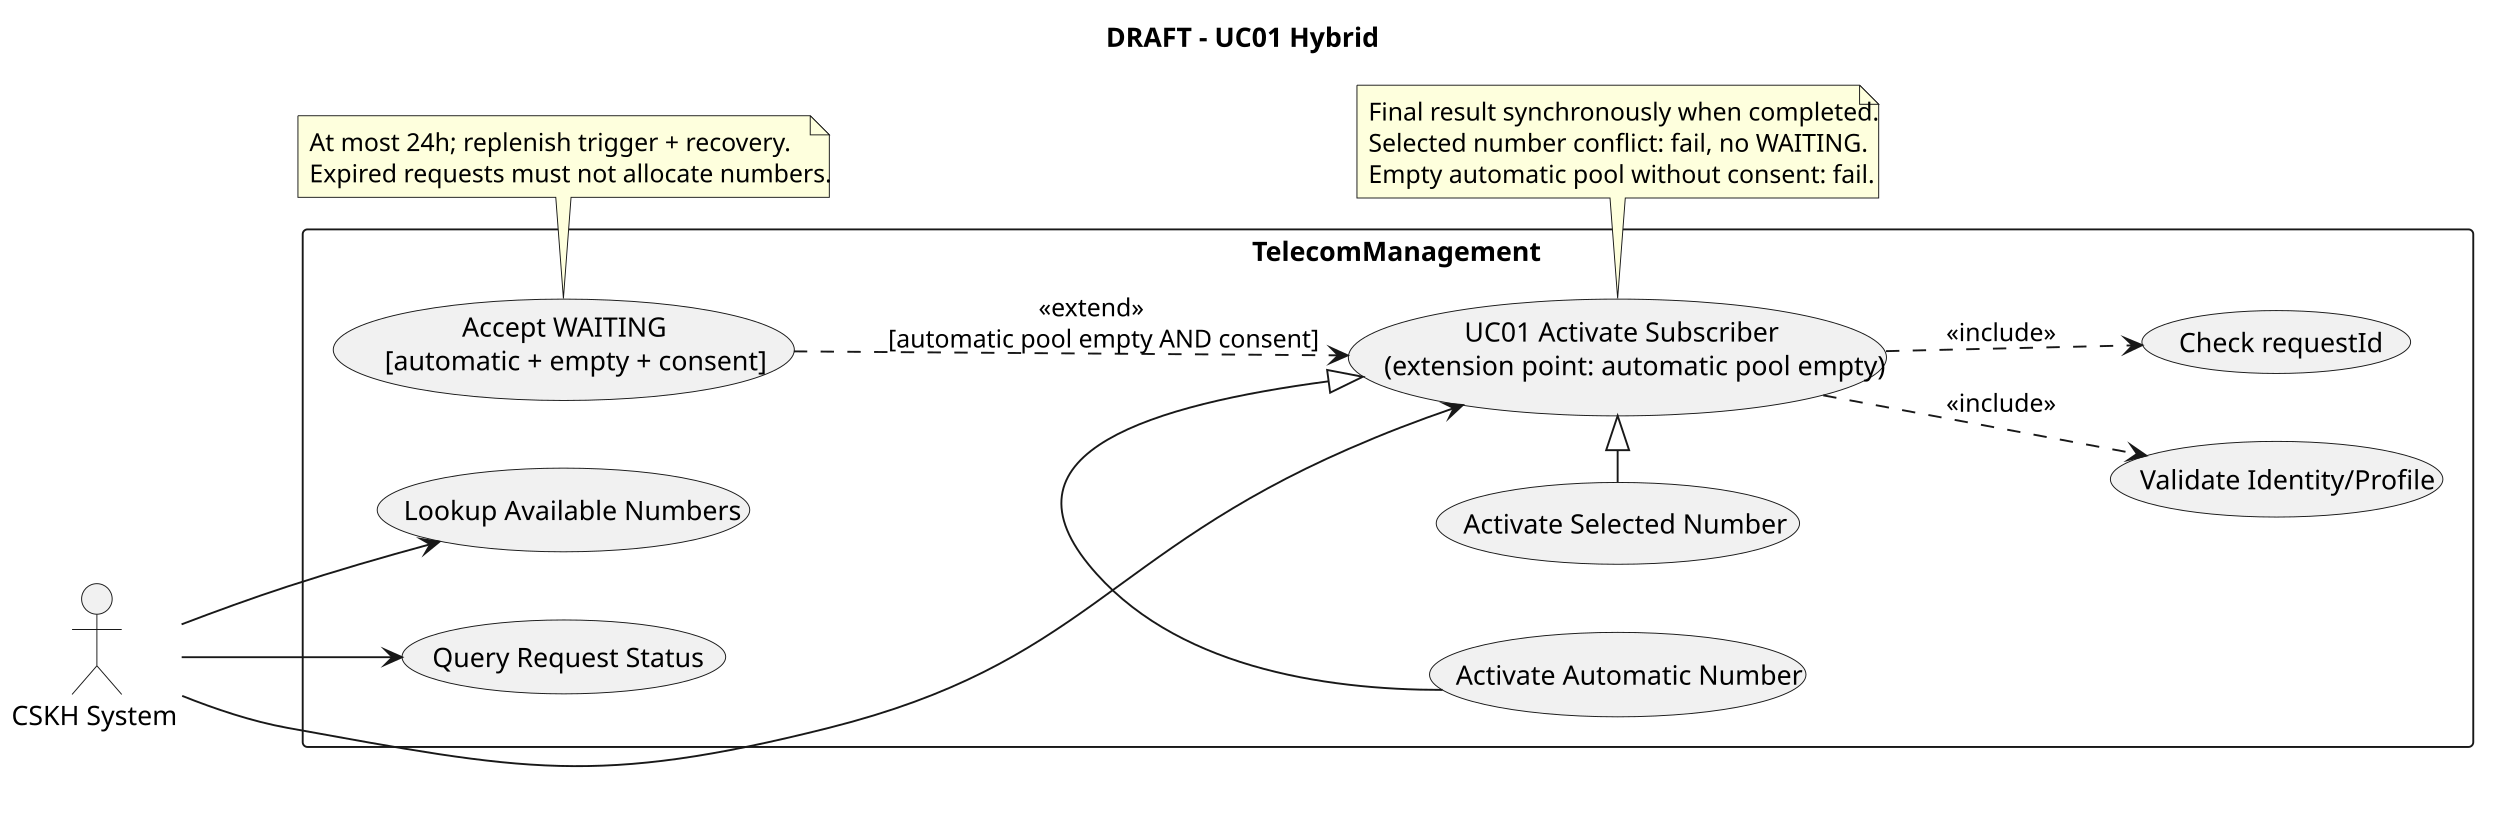
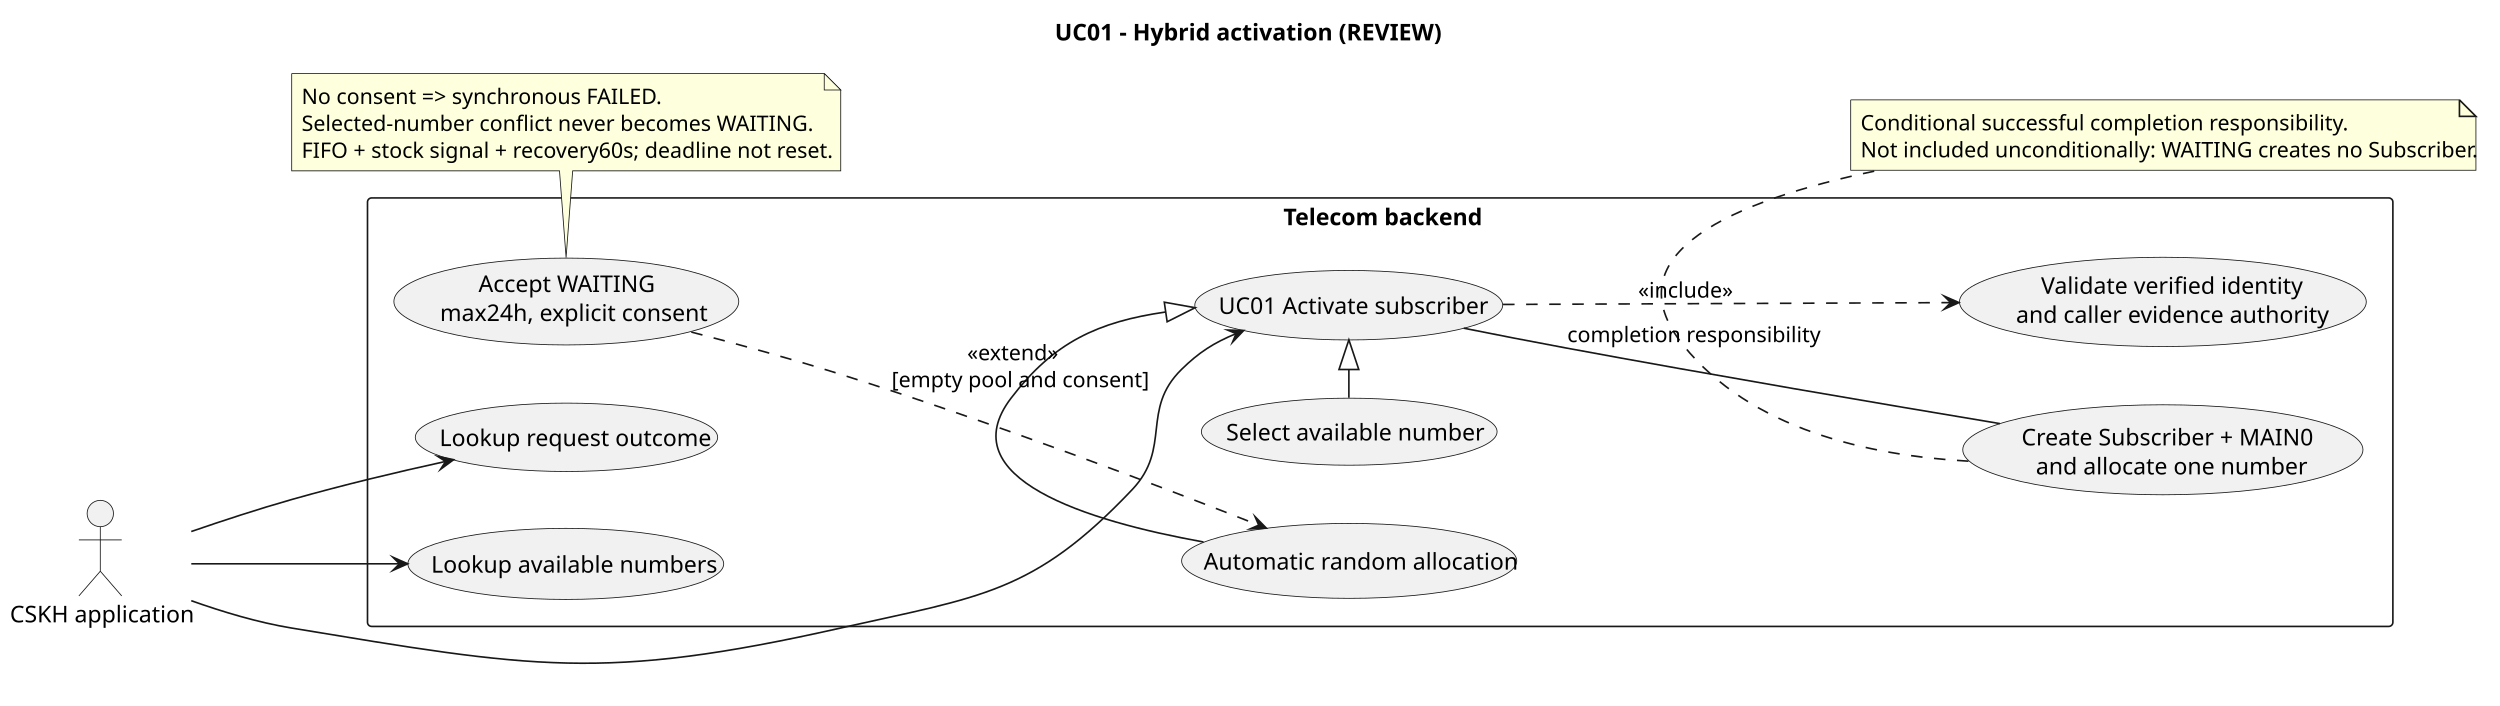
- <svg xmlns="http://www.w3.org/2000/svg" version="1.1" data-diagram-type="DESCRIPTION" style="width:1309px;height:426px;background:#FFFFFF;" width="1309px" height="426px" viewBox="0 0 1309 426" zoomAndPan="magnify" preserveAspectRatio="none" contentStyleType="text/css">
+ <svg xmlns="http://www.w3.org/2000/svg" version="1.1" data-diagram-type="DESCRIPTION" style="width:1517px;height:428px;background:#FFFFFF;" width="1517px" height="428px" viewBox="0 0 1517 428" zoomAndPan="magnify" preserveAspectRatio="none" contentStyleType="text/css">
  <defs />
  <g font-family="sans-serif" lengthAdjust="spacing">
-     <g class="title" data-source-line="2">
-       <text x="579.052" y="24.533" fill="#000" font-size="14" textLength="143.896" font-weight="700">DRAFT - UC01 Hybrid</text>
+     <g class="title" data-source-line="1">
+       <text x="640.067" y="24.533" fill="#000" font-size="14" textLength="230.255" font-weight="700">UC01 - Hybrid activation (REVIEW)</text>
    </g>
-     <g class="cluster" data-qualified-name="TelecomManagement" id="ent0002" data-source-line="4">
-       <rect x="158.5" y="120.109" width="1136.5" height="271" fill="none" style="stroke:#181818;stroke-width:1;" rx="2.5" ry="2.5" />
-       <text x="655.564" y="136.643" fill="#000" font-size="14" textLength="142.372" font-weight="700">TelecomManagement</text>
+     <g class="cluster" data-qualified-name="Telecom backend" id="ent0002" data-source-line="4">
+       <rect x="223" y="120.109" width="1229" height="260" fill="none" style="stroke:#181818;stroke-width:1;" rx="2.5" ry="2.5" />
+       <text x="778.755" y="136.643" fill="#000" font-size="14" textLength="117.489" font-weight="700">Telecom backend</text>
    </g>
-     <g class="entity" data-qualified-name="TelecomManagement.Activate" id="ent0003" data-source-line="5">
-       <ellipse cx="846.878" cy="187.185" rx="140.878" ry="30.576" fill="#F1F1F1" style="stroke:#181818;stroke-width:0.5;" />
-       <text x="766.733" y="178.856" fill="#000" font-size="14" textLength="160.289">UC01 Activate Subscriber</text>
-       <text x="724.702" y="196.465" fill="#000" font-size="14" textLength="244.351">(extension point: automatic pool empty)</text>
+     <g class="entity" data-qualified-name="Telecom backend.A" id="ent0003" data-source-line="5">
+       <ellipse cx="818.417" cy="185.193" rx="93.417" ry="21.083" fill="#F1F1F1" style="stroke:#181818;stroke-width:0.5;" />
+       <text x="739.441" y="190.497" fill="#000" font-size="14" textLength="157.951">UC01 Activate subscriber</text>
    </g>
-     <g class="entity" data-qualified-name="TelecomManagement.Selected" id="ent0004" data-source-line="6">
-       <ellipse cx="847.126" cy="274.035" rx="95.126" ry="21.425" fill="#F1F1F1" style="stroke:#181818;stroke-width:0.5;" />
-       <text x="766.199" y="279.339" fill="#000" font-size="14" textLength="161.854">Activate Selected Number</text>
+     <g class="entity" data-qualified-name="Telecom backend.S" id="ent0004" data-source-line="6">
+       <ellipse cx="818.716" cy="261.953" rx="89.716" ry="20.343" fill="#F1F1F1" style="stroke:#181818;stroke-width:0.5;" />
+       <text x="744.006" y="267.257" fill="#000" font-size="14" textLength="149.42">Select available number</text>
    </g>
-     <g class="entity" data-qualified-name="TelecomManagement.Auto" id="ent0005" data-source-line="7">
-       <ellipse cx="847.055" cy="353.22" rx="98.555" ry="22.111" fill="#F1F1F1" style="stroke:#181818;stroke-width:0.5;" />
-       <text x="762.245" y="358.525" fill="#000" font-size="14" textLength="169.62">Activate Automatic Number</text>
+     <g class="entity" data-qualified-name="Telecom backend.R" id="ent0005" data-source-line="7">
+       <ellipse cx="818.687" cy="340.347" rx="101.687" ry="22.737" fill="#F1F1F1" style="stroke:#181818;stroke-width:0.5;" />
+       <text x="730.363" y="345.651" fill="#000" font-size="14" textLength="176.647">Automatic random allocation</text>
    </g>
-     <g class="entity" data-qualified-name="TelecomManagement.Profile" id="ent0006" data-source-line="8">
-       <ellipse cx="1192.048" cy="250.919" rx="87.048" ry="19.81" fill="#F1F1F1" style="stroke:#181818;stroke-width:0.5;" />
-       <text x="1120.452" y="256.224" fill="#000" font-size="14" textLength="143.192">Validate Identity/Profile</text>
+     <g class="entity" data-qualified-name="Telecom backend.W" id="ent0006" data-source-line="8">
+       <ellipse cx="343.641" cy="182.96" rx="104.641" ry="26.35" fill="#F1F1F1" style="stroke:#181818;stroke-width:0.5;" />
+       <text x="290.355" y="177.185" fill="#000" font-size="14" textLength="106.572">Accept WAITING</text>
+       <text x="266.99" y="194.794" fill="#000" font-size="14" textLength="153.303">max24h, explicit consent</text>
    </g>
-     <g class="entity" data-qualified-name="TelecomManagement.Retry" id="ent0007" data-source-line="9">
-       <ellipse cx="1191.852" cy="179.08" rx="70.352" ry="16.47" fill="#F1F1F1" style="stroke:#181818;stroke-width:0.5;" />
-       <text x="1140.879" y="184.384" fill="#000" font-size="14" textLength="101.944">Check requestId</text>
+     <g class="entity" data-qualified-name="Telecom backend.V" id="ent0007" data-source-line="9">
+       <ellipse cx="1312.436" cy="183.197" rx="123.436" ry="27.087" fill="#F1F1F1" style="stroke:#181818;stroke-width:0.5;" />
+       <text x="1238.505" y="178.291" fill="#000" font-size="14" textLength="147.861">Validate verified identity</text>
+       <text x="1223.326" y="195.901" fill="#000" font-size="14" textLength="178.22">and caller evidence authority</text>
    </g>
-     <g class="entity" data-qualified-name="TelecomManagement.Wait" id="ent0008" data-source-line="10">
-       <ellipse cx="295.204" cy="183.15" rx="120.704" ry="26.541" fill="#F1F1F1" style="stroke:#181818;stroke-width:0.5;" />
-       <text x="241.918" y="176.269" fill="#000" font-size="14" textLength="106.572">Accept WAITING</text>
-       <text x="201.432" y="193.879" fill="#000" font-size="14" textLength="187.544">[automatic + empty + consent]</text>
+     <g class="entity" data-qualified-name="Telecom backend.C" id="ent0008" data-source-line="10">
+       <ellipse cx="1312.424" cy="272.919" rx="121.424" ry="27.31" fill="#F1F1F1" style="stroke:#181818;stroke-width:0.5;" />
+       <text x="1226.64" y="270.269" fill="#000" font-size="14" textLength="171.568">Create Subscriber + MAIN0</text>
+       <text x="1235.369" y="287.879" fill="#000" font-size="14" textLength="154.109">and allocate one number</text>
    </g>
-     <g class="entity" data-qualified-name="TelecomManagement.Lookup" id="ent0009" data-source-line="11">
-       <ellipse cx="295.034" cy="267.016" rx="97.534" ry="21.907" fill="#F1F1F1" style="stroke:#181818;stroke-width:0.5;" />
-       <text x="211.376" y="272.321" fill="#000" font-size="14" textLength="167.316">Lookup Available Numbers</text>
+     <g class="entity" data-qualified-name="Telecom backend.Q" id="ent0009" data-source-line="11">
+       <ellipse cx="343.741" cy="265.358" rx="91.741" ry="20.748" fill="#F1F1F1" style="stroke:#181818;stroke-width:0.5;" />
+       <text x="266.69" y="270.662" fill="#000" font-size="14" textLength="154.103">Lookup request outcome</text>
    </g>
-     <g class="entity" data-qualified-name="TelecomManagement.Status" id="ent0010" data-source-line="12">
-       <ellipse cx="295.237" cy="343.957" rx="84.737" ry="19.347" fill="#F1F1F1" style="stroke:#181818;stroke-width:0.5;" />
-       <text x="226.368" y="349.261" fill="#000" font-size="14" textLength="137.737">Query Request Status</text>
+     <g class="entity" data-qualified-name="Telecom backend.L" id="ent0010" data-source-line="12">
+       <ellipse cx="343.324" cy="342.174" rx="95.824" ry="21.565" fill="#F1F1F1" style="stroke:#181818;stroke-width:0.5;" />
+       <text x="261.604" y="347.479" fill="#000" font-size="14" textLength="163.44">Lookup available numbers</text>
    </g>
-     <g class="entity" data-qualified-name="CSKH" id="ent0001" data-source-line="3">
-       <ellipse cx="50.731" cy="313.609" rx="8" ry="8" fill="#F1F1F1" style="stroke:#181818;stroke-width:0.5;" />
-       <path d="M50.731,321.609 L50.731,348.609 M37.731,329.609 L63.731,329.609 M50.731,348.609 L37.731,363.609 M50.731,348.609 L63.731,363.609" style="stroke:#181818;stroke-width:0.5;" fill="none" />
-       <text x="6" y="379.643" fill="#000" font-size="14" textLength="89.462">CSKH System</text>
+     <g class="entity" data-qualified-name="Care" id="ent0001" data-source-line="3">
+       <ellipse cx="60.862" cy="311.609" rx="8" ry="8" fill="#F1F1F1" style="stroke:#181818;stroke-width:0.5;" />
+       <path d="M60.862,319.609 L60.862,346.609 M47.862,327.609 L73.862,327.609 M60.862,346.609 L47.862,361.609 M60.862,346.609 L73.862,361.609" style="stroke:#181818;stroke-width:0.5;" fill="none" />
+       <text x="6" y="377.643" fill="#000" font-size="14" textLength="109.724">CSKH application</text>
    </g>
-     <g class="entity" data-qualified-name="GMN19" id="ent0020" data-source-line="23">
-       <path d="M710.5,44.609 L710.5,103.664 A0,0 0 0 0 710.5,103.664 L843,103.664 L847,156.209 L851,103.664 L983.68,103.664 A0,0 0 0 0 983.68,103.664 L983.68,54.609 L973.68,44.609 L710.5,44.609 A0,0 0 0 0 710.5,44.609" style="stroke:#181818;stroke-width:0.5;" fill="#FEFFDD" />
-       <path d="M973.68,44.609 L973.68,54.609 L983.68,54.609 L973.68,44.609" style="stroke:#181818;stroke-width:0.5;" fill="#FEFFDD" />
-       <text x="716.5" y="63.104" fill="#000" font-size="13" textLength="252.18">Final result synchronously when completed.</text>
-       <text x="716.5" y="79.456" fill="#000" font-size="13" textLength="250.707">Selected number conflict: fail, no WAITING.</text>
-       <text x="716.5" y="95.808" fill="#000" font-size="13" textLength="246.403">Empty automatic pool without consent: fail.</text>
+     <g class="entity" data-qualified-name="GMN18" id="ent0019" data-source-line="22">
+       <path d="M1123,60.609 L1123,103.313 L1502.389,103.313 L1502.389,70.609 L1492.389,60.609 L1123,60.609" style="stroke:#181818;stroke-width:0.5;" fill="#FEFFDD" />
+       <path d="M1492.389,60.609 L1492.389,70.609 L1502.389,70.609 L1492.389,60.609" style="stroke:#181818;stroke-width:1;" fill="#FEFFDD" />
+       <text x="1129" y="79.104" fill="#000" font-size="13" textLength="278.192">Conditional successful completion responsibility.</text>
+       <text x="1129" y="95.456" fill="#000" font-size="13" textLength="358.389">Not included unconditionally: WAITING creates no Subscriber.</text>
    </g>
-     <g class="entity" data-qualified-name="GMN22" id="ent0023" data-source-line="28">
-       <path d="M156,60.609 L156,103.313 A0,0 0 0 0 156,103.313 L291,103.313 L295,156.279 L299,103.313 L434.239,103.313 A0,0 0 0 0 434.239,103.313 L434.239,70.609 L424.239,60.609 L156,60.609 A0,0 0 0 0 156,60.609" style="stroke:#181818;stroke-width:0.5;" fill="#FEFFDD" />
-       <path d="M424.239,60.609 L424.239,70.609 L434.239,70.609 L424.239,60.609" style="stroke:#181818;stroke-width:0.5;" fill="#FEFFDD" />
-       <text x="162" y="79.104" fill="#000" font-size="13" textLength="238.082">At most 24h; replenish trigger + recovery.</text>
-       <text x="162" y="95.456" fill="#000" font-size="13" textLength="257.239">Expired requests must not allocate numbers.</text>
+     <g class="entity" data-qualified-name="GMN22" id="ent0023" data-source-line="27">
+       <path d="M177,44.609 L177,103.664 A0,0 0 0 0 177,103.664 L339.5,103.664 L343.5,156.289 L347.5,103.664 L510.152,103.664 A0,0 0 0 0 510.152,103.664 L510.152,54.609 L500.152,44.609 L177,44.609 A0,0 0 0 0 177,44.609" style="stroke:#181818;stroke-width:0.5;" fill="#FEFFDD" />
+       <path d="M500.152,44.609 L500.152,54.609 L510.152,54.609 L500.152,44.609" style="stroke:#181818;stroke-width:0.5;" fill="#FEFFDD" />
+       <text x="183" y="63.104" fill="#000" font-size="13" textLength="214.614">No consent =&gt; synchronous FAILED.</text>
+       <text x="183" y="79.456" fill="#000" font-size="13" textLength="298.391">Selected-number conflict never becomes WAITING.</text>
+       <text x="183" y="95.808" fill="#000" font-size="13" textLength="312.152">FIFO + stock signal + recovery60s; deadline not reset.</text>
    </g>
    <g class="link" data-entity-1="ent0001" data-entity-2="ent0003" id="lnk11" data-source-line="14" data-link-type="dependency">
-       <path d="M95.39,364.359 C112.24,371.099 131.9,377.749 150.5,381.109 C274.49,403.519 311.8,411.829 434,381.109 C567.06,347.659 580.25,289.979 706,235.109 C725.08,226.789 741.374,220.553 761.194,213.703" style="stroke:#181818;stroke-width:1;" fill="none" id="CSKH-to-Activate" />
-       <polygon points="765.92,212.069,756.107,211.229,761.194,213.703,758.72,218.79,765.92,212.069" fill="#181818" style="stroke:#181818;stroke-width:1;stroke-linejoin:miter;stroke-miterlimit:10;" />
+       <path d="M116.05,364.499 C134.98,371.249 156.61,377.749 177,381.109 C323.03,405.199 365.62,413.639 510,381.109 C594.95,361.979 627.09,360.299 687,297.109 C711.14,271.659 691.95,248.669 717,224.109 C727.49,213.829 736.379,208.088 750.059,202.438" style="stroke:#181818;stroke-width:1;" fill="none" id="Care-to-A" />
+       <polygon points="754.68,200.529,744.835,200.268,750.059,202.438,747.888,207.662,754.68,200.529" fill="#181818" style="stroke:#181818;stroke-width:1;stroke-linejoin:miter;stroke-miterlimit:10;" />
    </g>
    <g class="link" data-entity-1="ent0001" data-entity-2="ent0009" id="lnk12" data-source-line="15" data-link-type="dependency">
-       <path d="M95.08,326.899 C112.23,320.369 132.18,313.069 150.5,307.109 C176.32,298.699 200.275,291.771 225.245,284.981" style="stroke:#181818;stroke-width:1;" fill="none" id="CSKH-to-Lookup" />
-       <polygon points="230.07,283.669,220.336,282.171,225.245,284.981,222.435,289.891,230.07,283.669" fill="#181818" style="stroke:#181818;stroke-width:1;stroke-linejoin:miter;stroke-miterlimit:10;" />
+       <path d="M116.05,322.529 C135.17,315.929 156.92,308.809 177,303.109 C209.05,294.029 240.166,286.631 270.386,280.001" style="stroke:#181818;stroke-width:1;" fill="none" id="Care-to-Q" />
+       <polygon points="275.27,278.929,265.622,276.951,270.386,280.001,267.336,284.765,275.27,278.929" fill="#181818" style="stroke:#181818;stroke-width:1;stroke-linejoin:miter;stroke-miterlimit:10;" />
    </g>
    <g class="link" data-entity-1="ent0001" data-entity-2="ent0010" id="lnk13" data-source-line="16" data-link-type="dependency">
-       <path d="M95.13,344.109 C127.18,344.109 166.7,344.109 205.5,344.109" style="stroke:#181818;stroke-width:1;" fill="none" id="CSKH-to-Status" />
-       <polygon points="210.5,344.109,201.5,340.109,205.5,344.109,201.5,348.109,210.5,344.109" fill="#181818" style="stroke:#181818;stroke-width:1;stroke-linejoin:miter;stroke-miterlimit:10;" />
+       <path d="M116.08,342.109 C153.26,342.109 198.61,342.109 242.4,342.109" style="stroke:#181818;stroke-width:1;" fill="none" id="Care-to-L" />
+       <polygon points="247.4,342.109,238.4,338.109,242.4,342.109,238.4,346.109,247.4,342.109" fill="#181818" style="stroke:#181818;stroke-width:1;stroke-linejoin:miter;stroke-miterlimit:10;" />
    </g>
    <g class="link" data-entity-1="ent0004" data-entity-2="ent0003" id="lnk14" data-source-line="17" data-link-type="extension">
-       <path d="M847,252.359 C847,240.809 847,247.249 847,235.699" style="stroke:#181818;stroke-width:1;" fill="none" id="Selected-to-Activate" />
-       <polygon points="847,217.699,841,235.699,853,235.699,847,217.699" fill="none" style="stroke:#181818;stroke-width:1;stroke-linejoin:miter;stroke-miterlimit:10;" />
+       <path d="M818.5,241.359 C818.5,229.639 818.5,235.919 818.5,224.209" style="stroke:#181818;stroke-width:1;" fill="none" id="S-to-A" />
+       <polygon points="818.5,206.209,812.5,224.209,824.5,224.209,818.5,206.209" fill="none" style="stroke:#181818;stroke-width:1;stroke-linejoin:miter;stroke-miterlimit:10;" />
    </g>
    <g class="link" data-entity-1="ent0005" data-entity-2="ent0003" id="lnk15" data-source-line="18" data-link-type="extension">
-       <path d="M755.32,361.239 C692.74,361.229 613.56,349.139 570,295.609 C522,236.619 603.017,211.972 695.677,199.652" style="stroke:#181818;stroke-width:1;" fill="none" id="Auto-to-Activate" />
-       <polygon points="713.52,197.279,694.886,193.704,696.468,205.599,713.52,197.279" fill="none" style="stroke:#181818;stroke-width:1;stroke-linejoin:miter;stroke-miterlimit:10;" />
+       <path d="M730.29,328.889 C659.12,316.059 576.48,290.219 613.5,241.609 C639.5,207.469 666.348,195.282 707.358,189.312" style="stroke:#181818;stroke-width:1;" fill="none" id="R-to-A" />
+       <polygon points="725.17,186.719,706.493,183.375,708.222,195.25,725.17,186.719" fill="none" style="stroke:#181818;stroke-width:1;stroke-linejoin:miter;stroke-miterlimit:10;" />
    </g>
-     <g class="link" data-entity-1="ent0003" data-entity-2="ent0006" id="lnk16" data-source-line="19" data-link-type="dependency">
-       <path d="M954.65,207.009 C1009.91,217.319 1070.785,228.682 1118.915,237.662" style="stroke:#181818;stroke-width:1;stroke-dasharray:7,7;" fill="none" id="Activate-to-Profile" />
-       <polygon points="1123.83,238.579,1115.716,232.997,1118.915,237.662,1114.249,240.861,1123.83,238.579" fill="#181818" style="stroke:#181818;stroke-width:1;stroke-linejoin:miter;stroke-miterlimit:10;" />
-       <text x="1019" y="215.604" fill="#000" font-size="13" textLength="55.656">«include»</text>
+     <g class="link" data-entity-1="ent0003" data-entity-2="ent0007" id="lnk16" data-source-line="19" data-link-type="dependency">
+       <path d="M912.04,184.739 C990.26,184.419 1097.94,183.98 1183.7,183.63" style="stroke:#181818;stroke-width:1;stroke-dasharray:7,7;" fill="none" id="A-to-V" />
+       <polygon points="1188.7,183.609,1179.684,179.646,1183.7,183.63,1179.716,187.646,1188.7,183.609" fill="#181818" style="stroke:#181818;stroke-width:1;stroke-linejoin:miter;stroke-miterlimit:10;" />
+       <text x="994" y="180.604" fill="#000" font-size="13" textLength="55.656">«include»</text>
    </g>
-     <g class="link" data-entity-1="ent0003" data-entity-2="ent0007" id="lnk17" data-source-line="20" data-link-type="dependency">
-       <path d="M987.51,183.859 C1033.69,182.779 1078.081,181.746 1116.641,180.846" style="stroke:#181818;stroke-width:1;stroke-dasharray:7,7;" fill="none" id="Activate-to-Retry" />
-       <polygon points="1121.64,180.729,1112.549,176.94,1116.641,180.846,1112.736,184.938,1121.64,180.729" fill="#181818" style="stroke:#181818;stroke-width:1;stroke-linejoin:miter;stroke-miterlimit:10;" />
-       <text x="1019" y="178.604" fill="#000" font-size="13" textLength="55.656">«include»</text>
+     <g class="link" data-entity-1="ent0006" data-entity-2="ent0005" id="lnk17" data-source-line="20" data-link-type="dependency">
+       <path d="M419.48,201.479 C447.99,208.879 480.66,217.839 510,227.109 C602.47,256.329 703.518,294.917 763.798,318.667" style="stroke:#181818;stroke-width:1;stroke-dasharray:7,7;" fill="none" id="W-to-R" />
+       <polygon points="768.45,320.499,761.543,313.479,763.798,318.667,758.61,320.922,768.45,320.499" fill="#181818" style="stroke:#181818;stroke-width:1;stroke-linejoin:miter;stroke-miterlimit:10;" />
+       <text x="586.884" y="218.604" fill="#000" font-size="13" textLength="53.492">«extend»</text>
+       <text x="541" y="234.956" fill="#000" font-size="13" textLength="145.26">[empty pool and consent]</text>
    </g>
-     <g class="link" data-entity-1="ent0008" data-entity-2="ent0003" id="lnk18" data-source-line="21" data-link-type="dependency">
-       <path d="M415.68,183.979 C501,184.599 611,185.403 700.66,186.053" style="stroke:#181818;stroke-width:1;stroke-dasharray:7,7;" fill="none" id="Wait-to-Activate" />
-       <polygon points="705.66,186.089,696.689,182.024,700.66,186.053,696.631,190.024,705.66,186.089" fill="#181818" style="stroke:#181818;stroke-width:1;stroke-linejoin:miter;stroke-miterlimit:10;" />
-       <text x="543.749" y="165.604" fill="#000" font-size="13" textLength="53.492">«extend»</text>
-       <text x="465" y="181.956" fill="#000" font-size="13" textLength="210.99">[automatic pool empty AND consent]</text>
+     <g class="link" data-entity-1="ent0008" data-entity-2="ent0019" id="lnk20" data-source-line="22" data-link-type="association">
+       <path d="M1194.47,279.839 C1132.93,276.409 1062.2,260.159 1021.5,209.609 C976.44,153.659 1052.56,121.639 1138.22,103.679" style="stroke:#181818;stroke-width:1;stroke-dasharray:7,7;" fill="none" id="C-GMN18" />
+     </g>
+     <g class="link" data-entity-1="ent0003" data-entity-2="ent0008" id="lnk21" data-source-line="25" data-link-type="association">
+       <path d="M888.18,199.159 C908.1,203.129 929.9,207.389 950,211.109 C1039.06,227.619 1140.77,244.929 1213.56,257.049" style="stroke:#181818;stroke-width:1;" fill="none" id="A-C" />
+       <text x="951" y="207.604" fill="#000" font-size="13" textLength="141.623">completion responsibility</text>
    </g>
  </g>
</svg>
